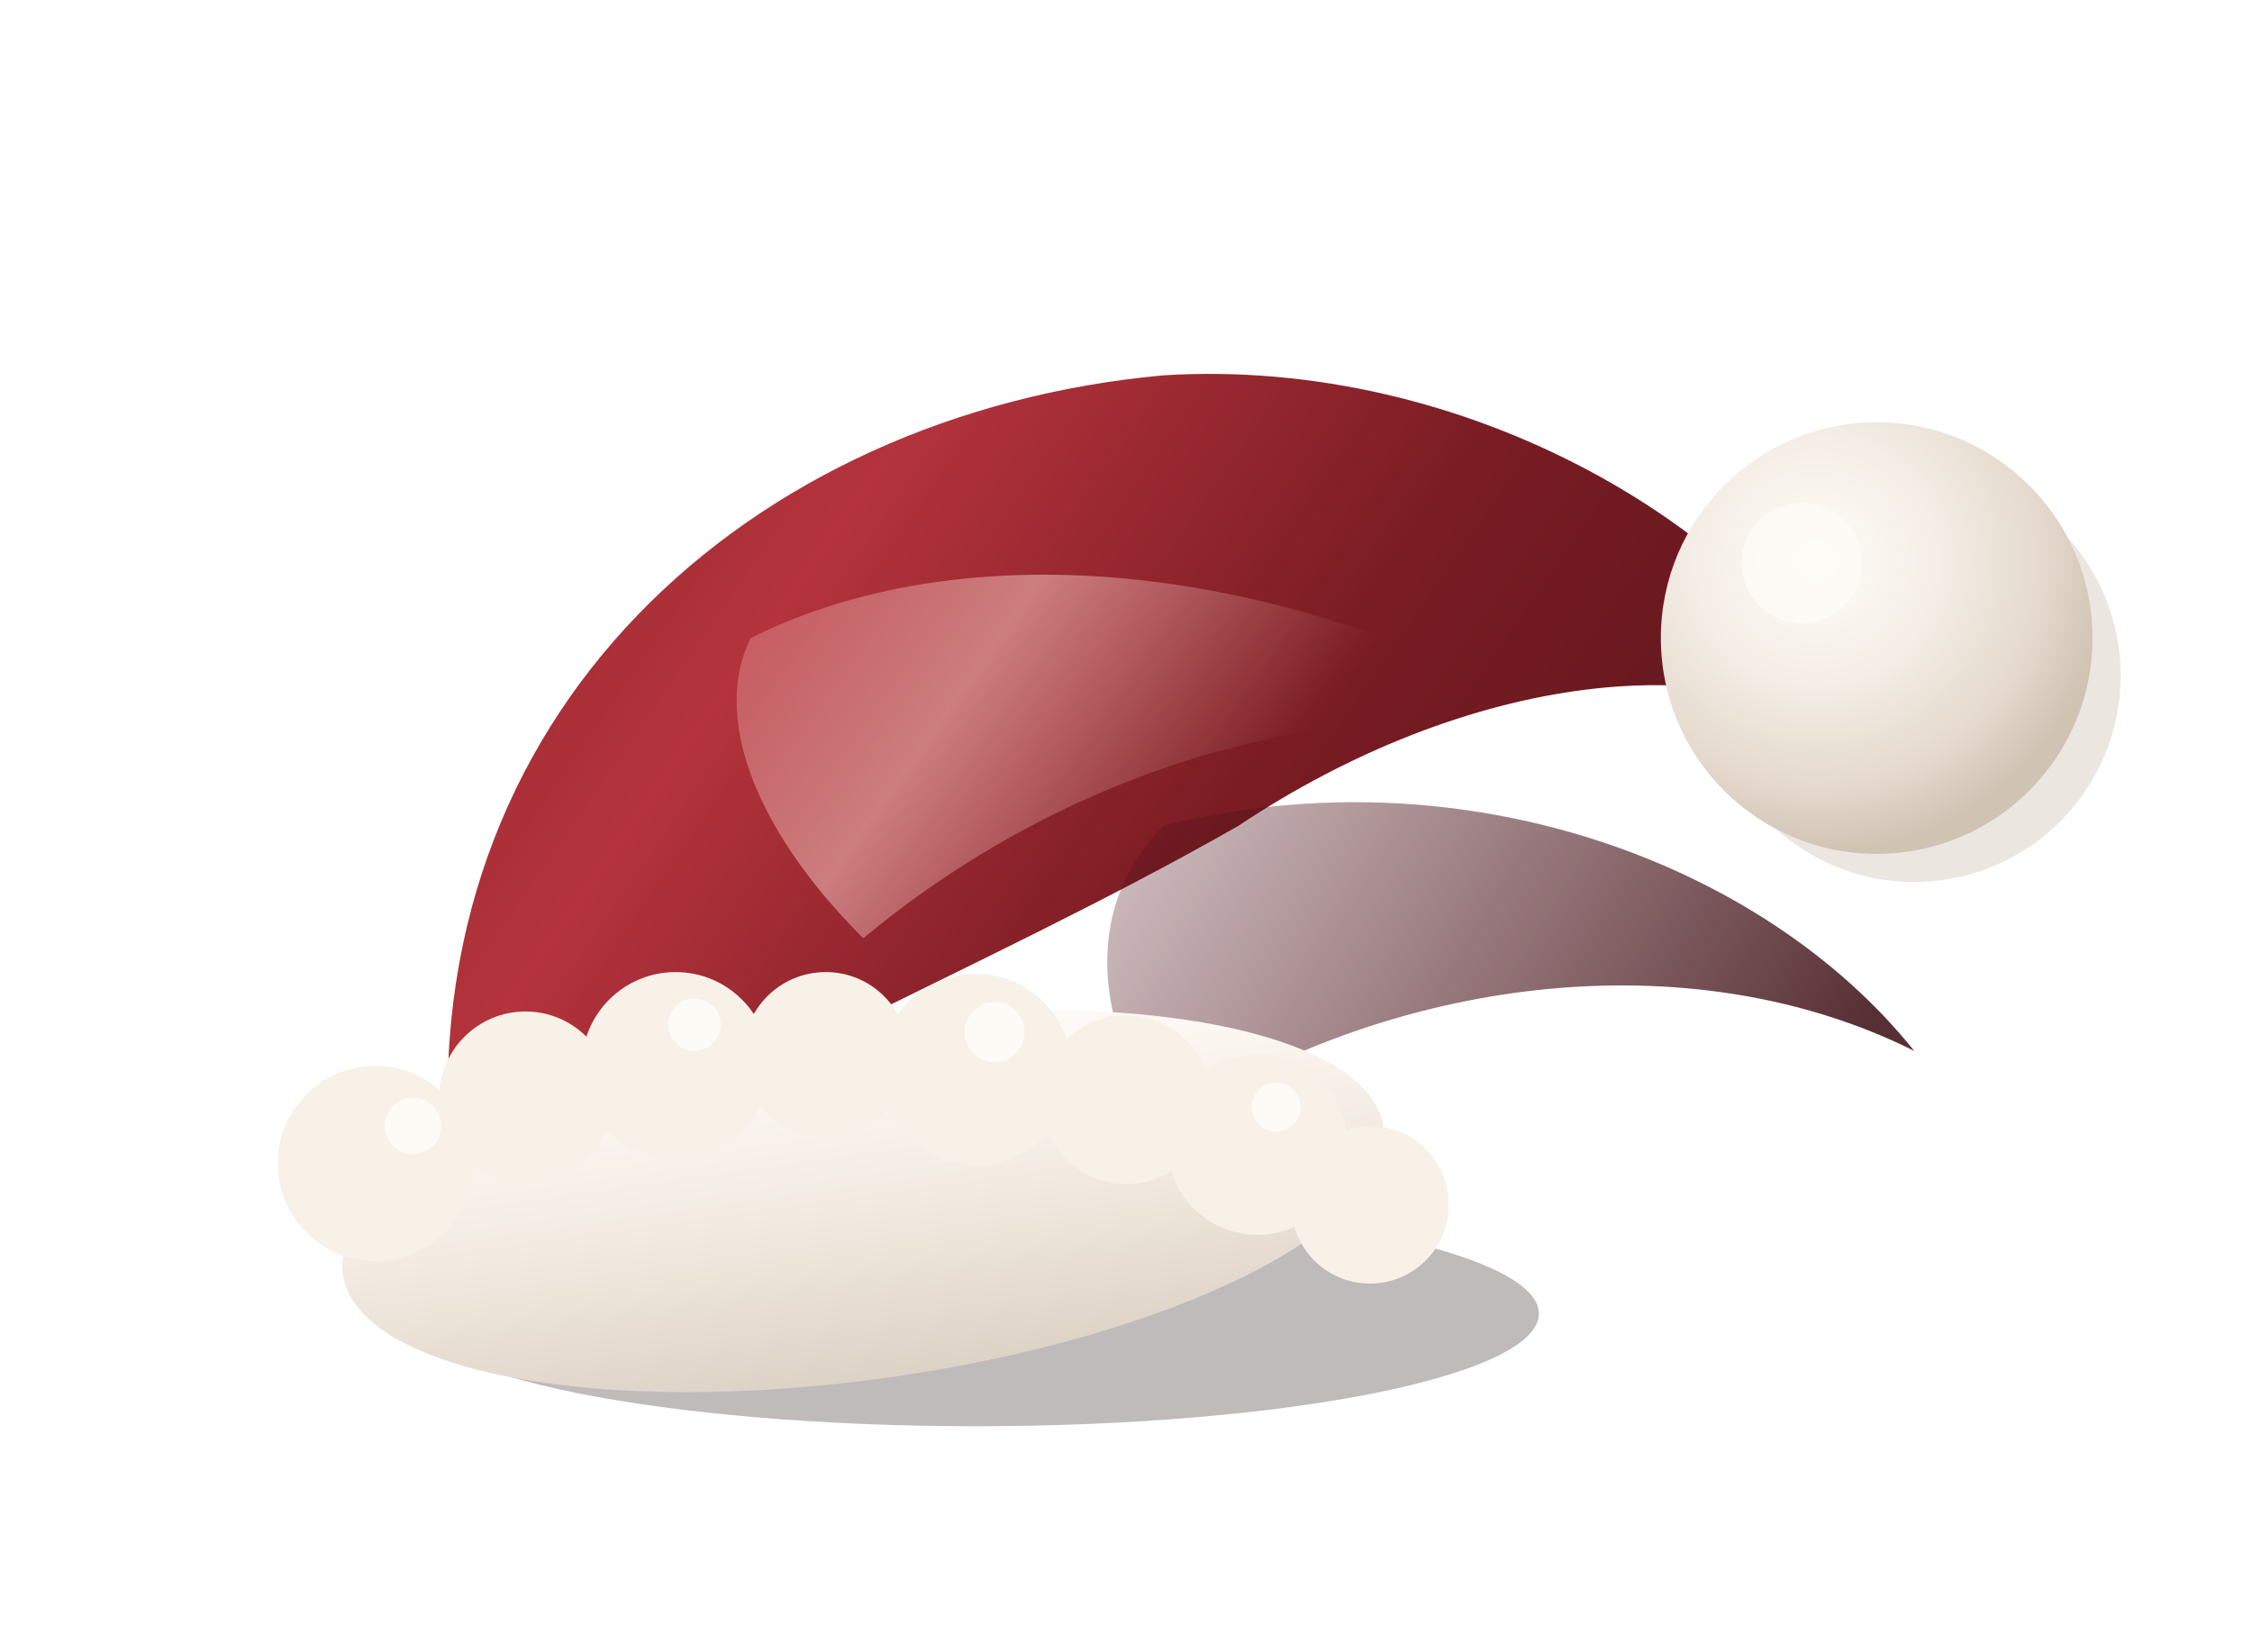
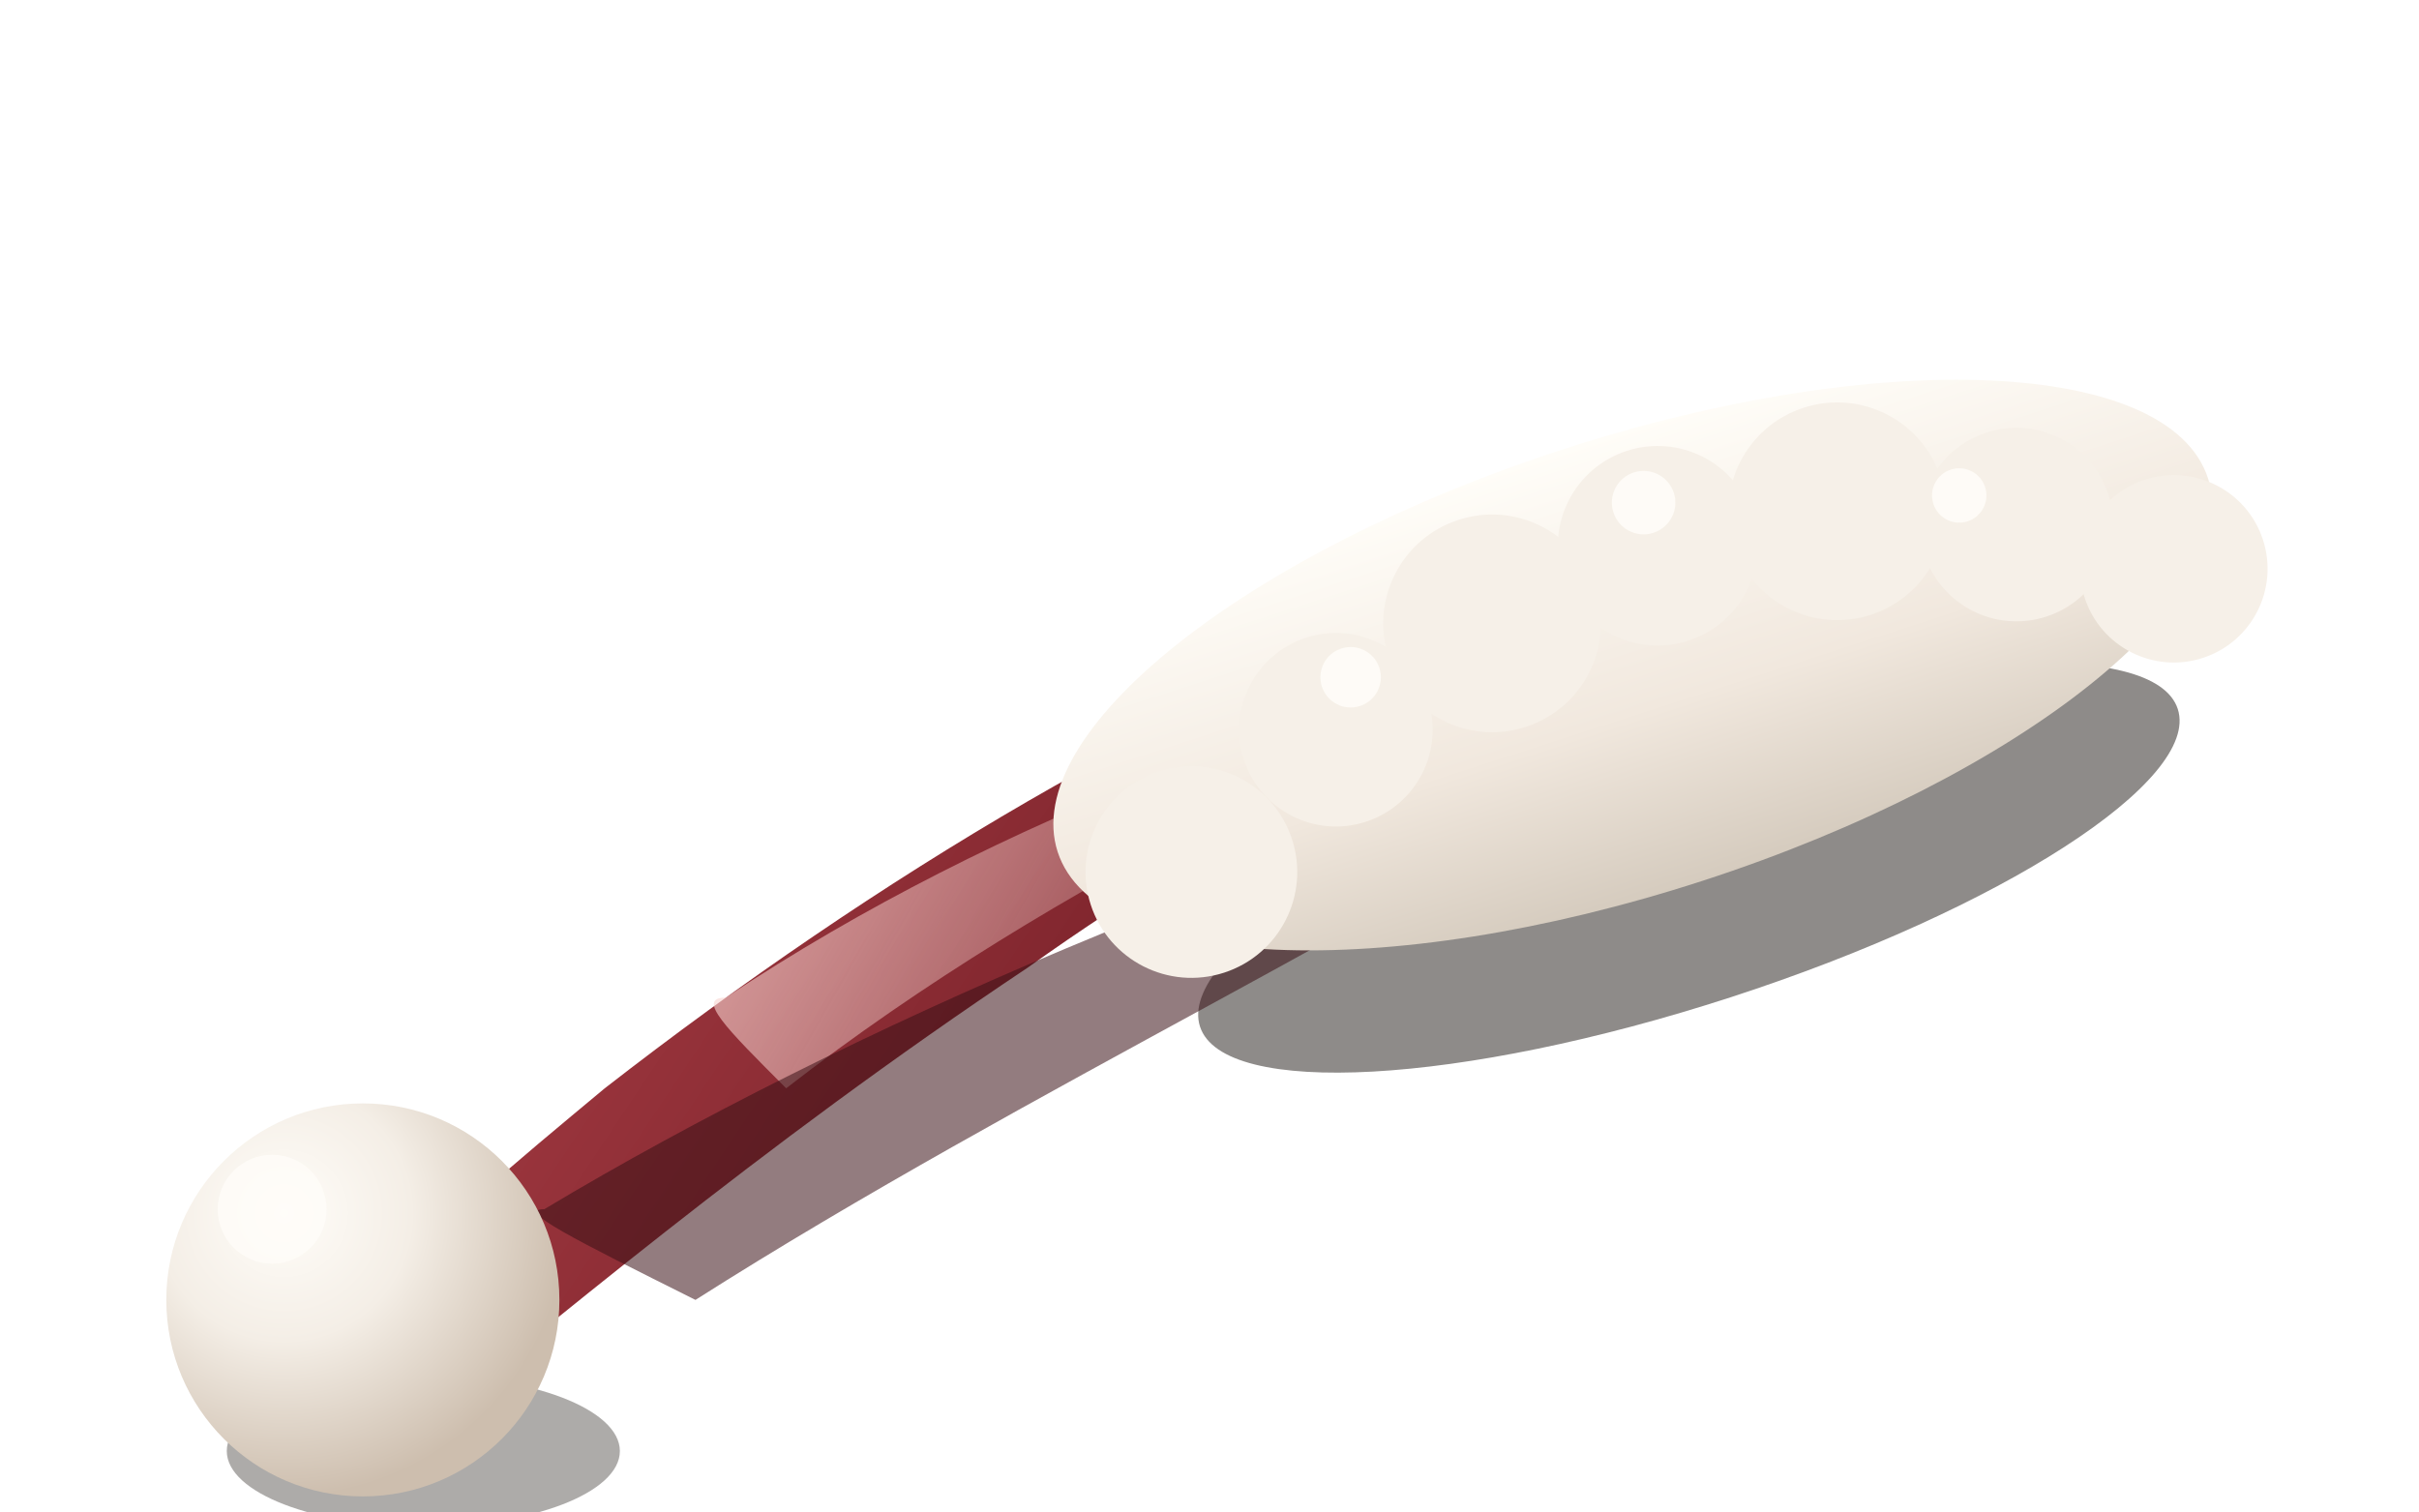
- <svg xmlns="http://www.w3.org/2000/svg" viewBox="0 0 120 88" width="120" height="88" fill="none">
+ <svg xmlns="http://www.w3.org/2000/svg" viewBox="0 0 160 100" width="160" height="100" fill="none">
  <defs>
-     <linearGradient id="velvet" x1="18" y1="20" x2="96" y2="74" gradientUnits="userSpaceOnUse">
-       <stop offset="0" stop-color="#8E242C" />
-       <stop offset="0.28" stop-color="#B4333C" />
-       <stop offset="0.55" stop-color="#7A1C24" />
-       <stop offset="1" stop-color="#4C1218" />
+     <linearGradient id="velvet" x1="18" y1="20" x2="120" y2="88" gradientUnits="userSpaceOnUse">
+       <stop offset="0" stop-color="#D06A70" />
+       <stop offset="0.28" stop-color="#A33A42" />
+       <stop offset="0.62" stop-color="#7A222A" />
+       <stop offset="1" stop-color="#4A141A" />
    </linearGradient>
-     <linearGradient id="sheen" x1="30" y1="24" x2="78" y2="58" gradientUnits="userSpaceOnUse">
-       <stop offset="0" stop-color="#F0B8B4" stop-opacity="0" />
-       <stop offset="0.42" stop-color="#F3C2BC" stop-opacity=".55" />
-       <stop offset="0.7" stop-color="#F0B8B4" stop-opacity="0" />
+     <linearGradient id="sheen" x1="20" y1="30" x2="90" y2="70" gradientUnits="userSpaceOnUse">
+       <stop offset="0" stop-color="#F8D4D0" stop-opacity=".15" />
+       <stop offset="0.4" stop-color="#F8D4D0" stop-opacity=".75" />
+       <stop offset="1" stop-color="#F8D4D0" stop-opacity="0" />
    </linearGradient>
-     <linearGradient id="fold" x1="40" y1="40" x2="90" y2="70" gradientUnits="userSpaceOnUse">
-       <stop offset="0" stop-color="#5A141C" stop-opacity="0" />
-       <stop offset="1" stop-color="#3A0C12" stop-opacity=".85" />
-     </linearGradient>
-     <radialGradient id="pom" cx="36%" cy="32%" r="68%">
-       <stop offset="0" stop-color="#FFFcf8" />
-       <stop offset="0.42" stop-color="#F4EEE6" />
-       <stop offset="0.78" stop-color="#E4D9CC" />
-       <stop offset="1" stop-color="#CFC3B4" />
+     <radialGradient id="pom" cx="30%" cy="28%" r="72%">
+       <stop offset="0" stop-color="#FFFDF9" />
+       <stop offset="0.45" stop-color="#F4EEE6" />
+       <stop offset="1" stop-color="#CDBEAE" />
    </radialGradient>
    <linearGradient id="fur" x1="0" y1="0" x2="0" y2="1">
-       <stop offset="0" stop-color="#FFFcf8" />
-       <stop offset="0.5" stop-color="#F3EBE2" />
-       <stop offset="1" stop-color="#DDD2C6" />
+       <stop offset="0" stop-color="#FFFDF8" />
+       <stop offset=".6" stop-color="#F1E8DE" />
+       <stop offset="1" stop-color="#D5CBBE" />
    </linearGradient>
  </defs>
-   <ellipse cx="52" cy="70" rx="30" ry="6" fill="#1A0A0C" opacity=".28" />
-   <path d="M24 62C22 38 40 22 62 20C78 19 94 28 100 40C92 34 78 36 66 44C52 52 36 58 26 66C25 65 24 63 24 62Z" fill="url(#velvet)" />
-   <path d="M40 34C52 28 70 30 86 40C74 36 58 40 46 50C40 44 38 38 40 34Z" fill="url(#sheen)" />
-   <path d="M62 44C78 40 94 46 102 56C90 50 74 52 62 60C58 54 58 48 62 44Z" fill="url(#fold)" />
-   <g>
-     <ellipse cx="46" cy="64" rx="28" ry="9.5" fill="url(#fur)" transform="rotate(-8 46 64)" />
-     <g fill="#F7F1E8">
-       <circle cx="20" cy="62" r="5.2" />
-       <circle cx="28" cy="58.5" r="4.6" />
-       <circle cx="36" cy="56.8" r="5" />
-       <circle cx="44" cy="56.2" r="4.4" />
-       <circle cx="52" cy="57" r="5.1" />
-       <circle cx="60" cy="58.6" r="4.5" />
-       <circle cx="67" cy="61" r="4.8" />
-       <circle cx="73" cy="64.2" r="4.2" />
+   <ellipse cx="108" cy="58" rx="34" ry="9" fill="#120C08" opacity=".48" transform="rotate(-18 108 46)" />
+   <path d="M96 40C78 46 58 58 40 72C28 82 18 90 26 96C36 88 50 76 68 64C82 54 98 46 112 42C108 38 102 38 96 40Z" fill="url(#velvet)" />
+   <path d="M48 66C66 54 88 46 108 42C92 48 70 58 52 72C48 68 46 66 48 66Z" fill="url(#sheen)" />
+   <path d="M36 80C56 68 84 56 108 50C94 60 68 72 46 86C38 82 34 80 36 80Z" fill="#3A1016" opacity=".55" />
+   <g transform="rotate(-18 108 44)">
+     <ellipse cx="108" cy="44" rx="40" ry="15" fill="url(#fur)" />
+     <g fill="#F6F0E8">
+       <circle cx="76" cy="48" r="7" />
+       <circle cx="88" cy="42" r="6.4" />
+       <circle cx="100" cy="38.5" r="7.2" />
+       <circle cx="112" cy="37" r="6.6" />
+       <circle cx="124" cy="38.5" r="7.2" />
+       <circle cx="135" cy="43" r="6.4" />
+       <circle cx="144" cy="49" r="6.2" />
    </g>
    <g fill="#FFFDF9" opacity=".85">
-       <circle cx="22" cy="60" r="1.5" />
-       <circle cx="37" cy="54.6" r="1.4" />
-       <circle cx="53" cy="55" r="1.6" />
-       <circle cx="68" cy="59" r="1.3" />
+       <circle cx="90" cy="39" r="2" />
+       <circle cx="112" cy="34" r="2.1" />
+       <circle cx="132" cy="40" r="1.8" />
    </g>
  </g>
-   <circle cx="102" cy="36" r="11" fill="#C9B8A8" opacity=".35" />
-   <circle cx="100" cy="34" r="11.5" fill="url(#pom)" />
-   <circle cx="96" cy="30" r="3.2" fill="#FFFcf8" opacity=".7" />
+   <ellipse cx="28" cy="96" rx="13" ry="5" fill="#140E0A" opacity=".35" />
+   <circle cx="24" cy="86" r="13" fill="url(#pom)" />
+   <circle cx="18" cy="80" r="3.6" fill="#FFFDF9" opacity=".8" />
</svg>
